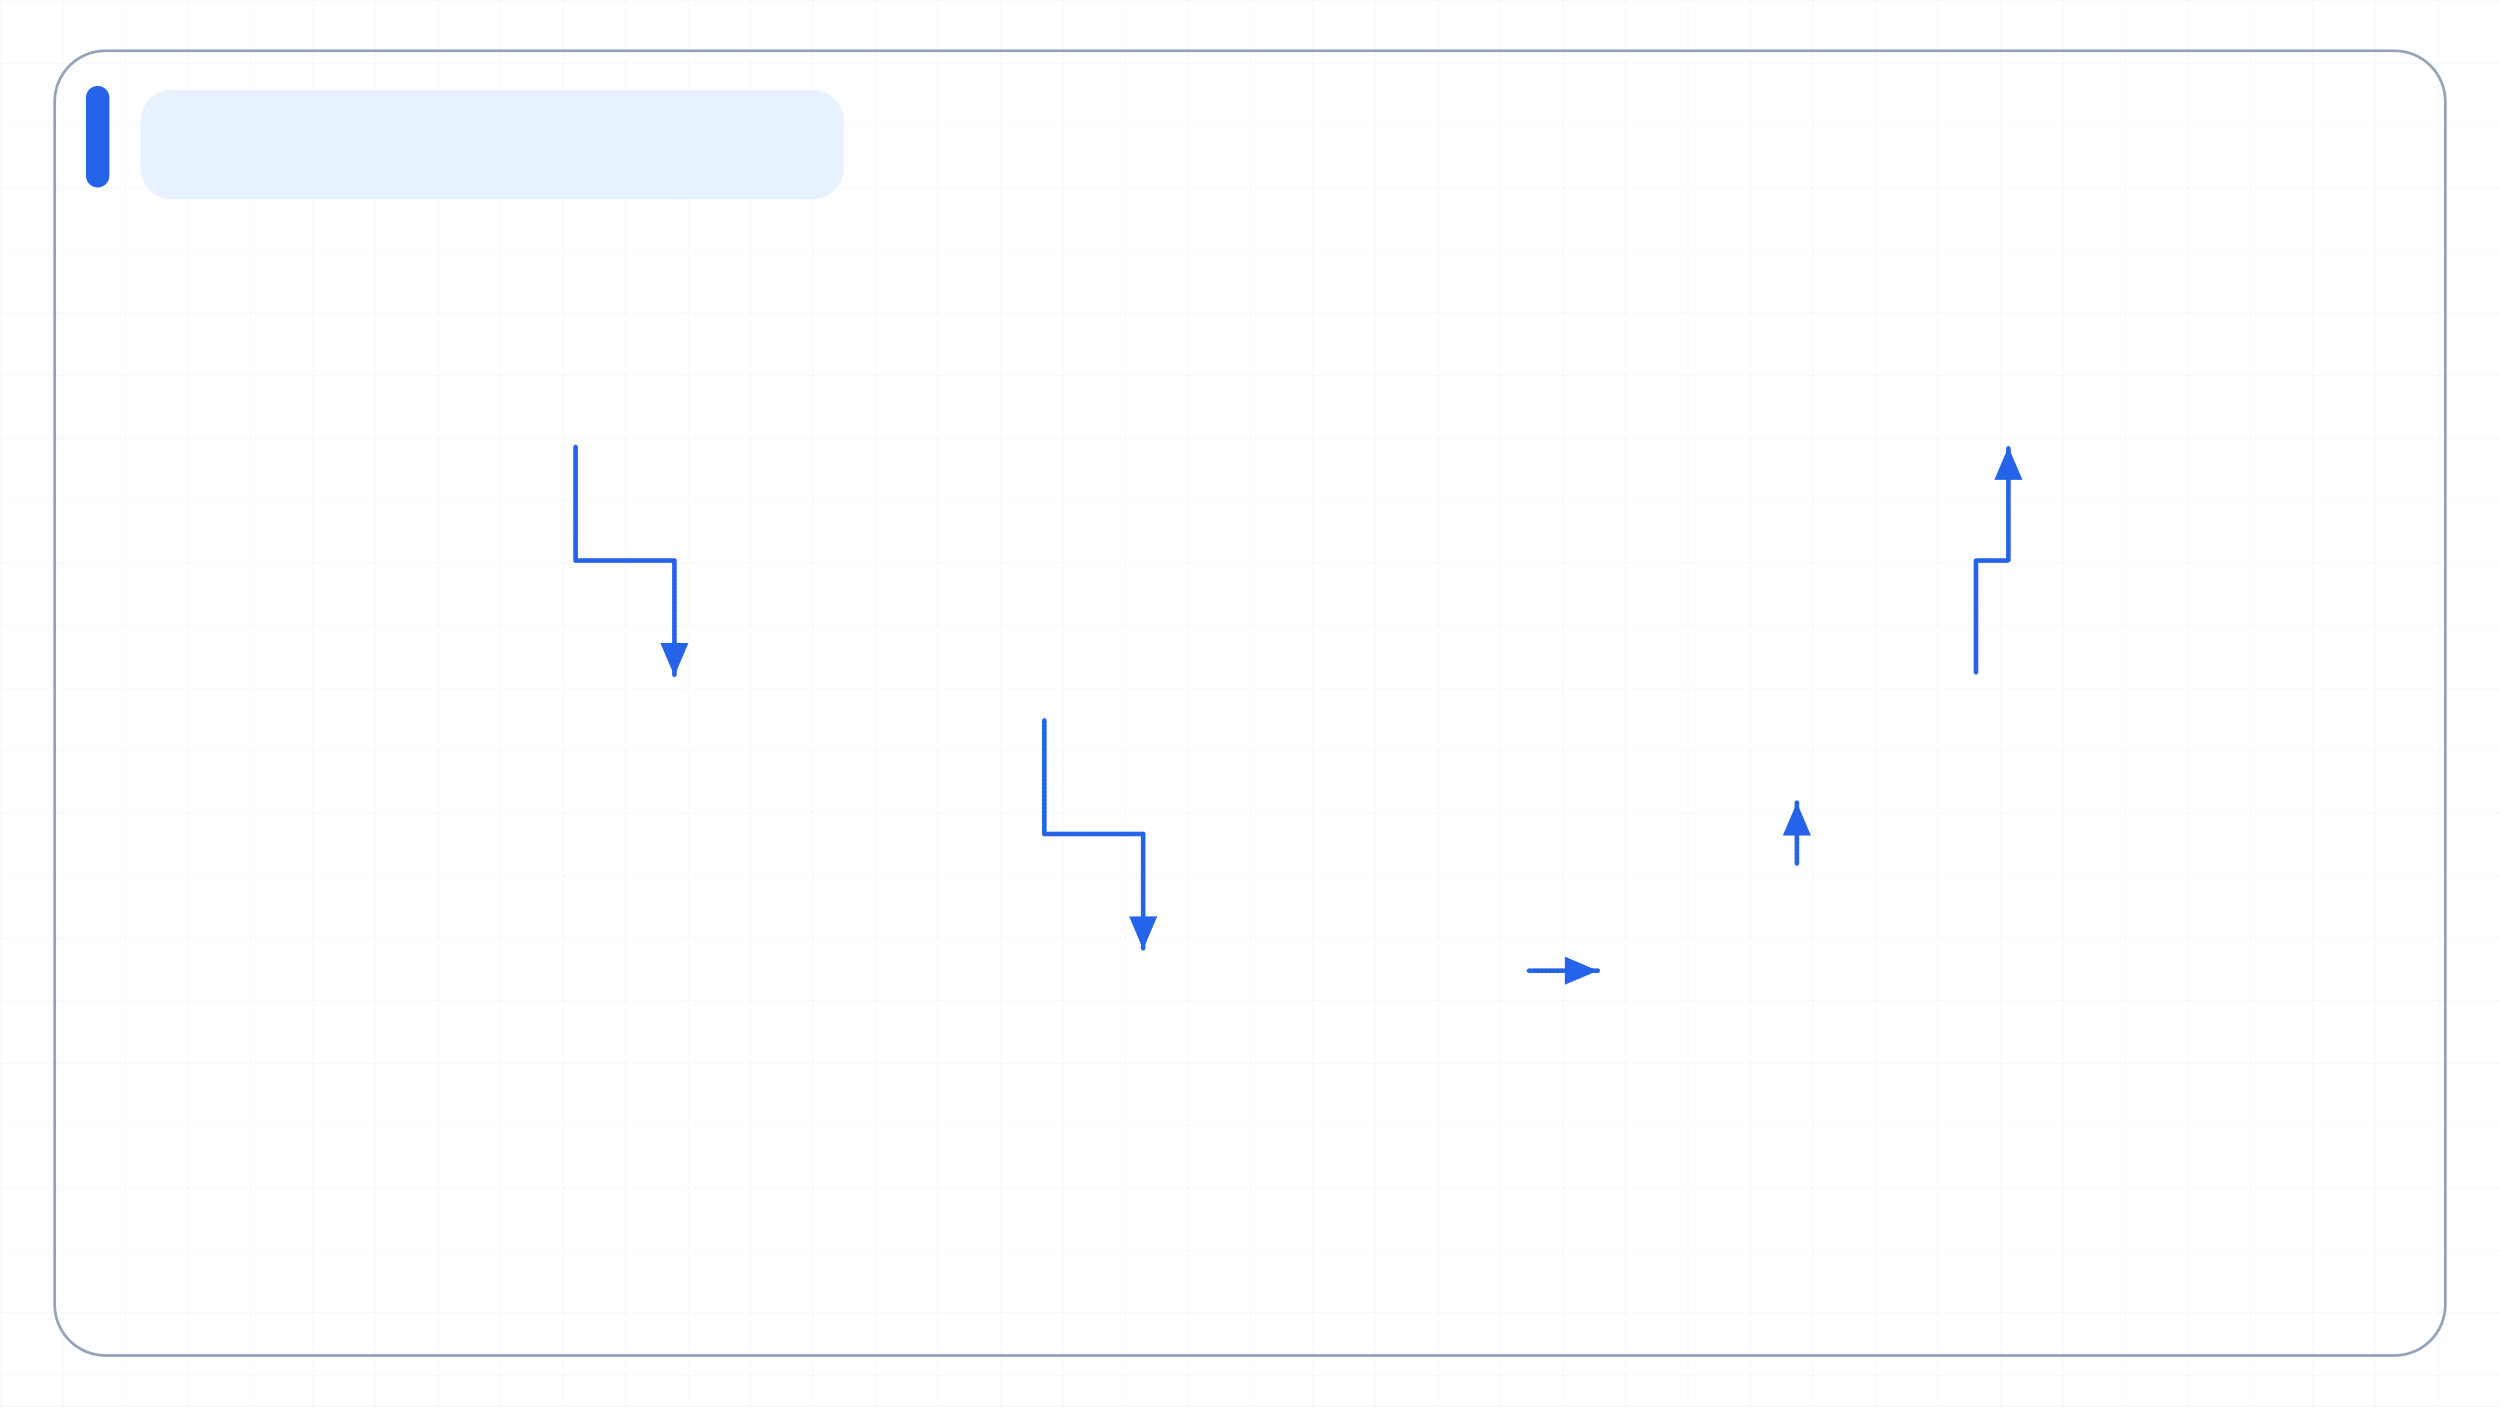
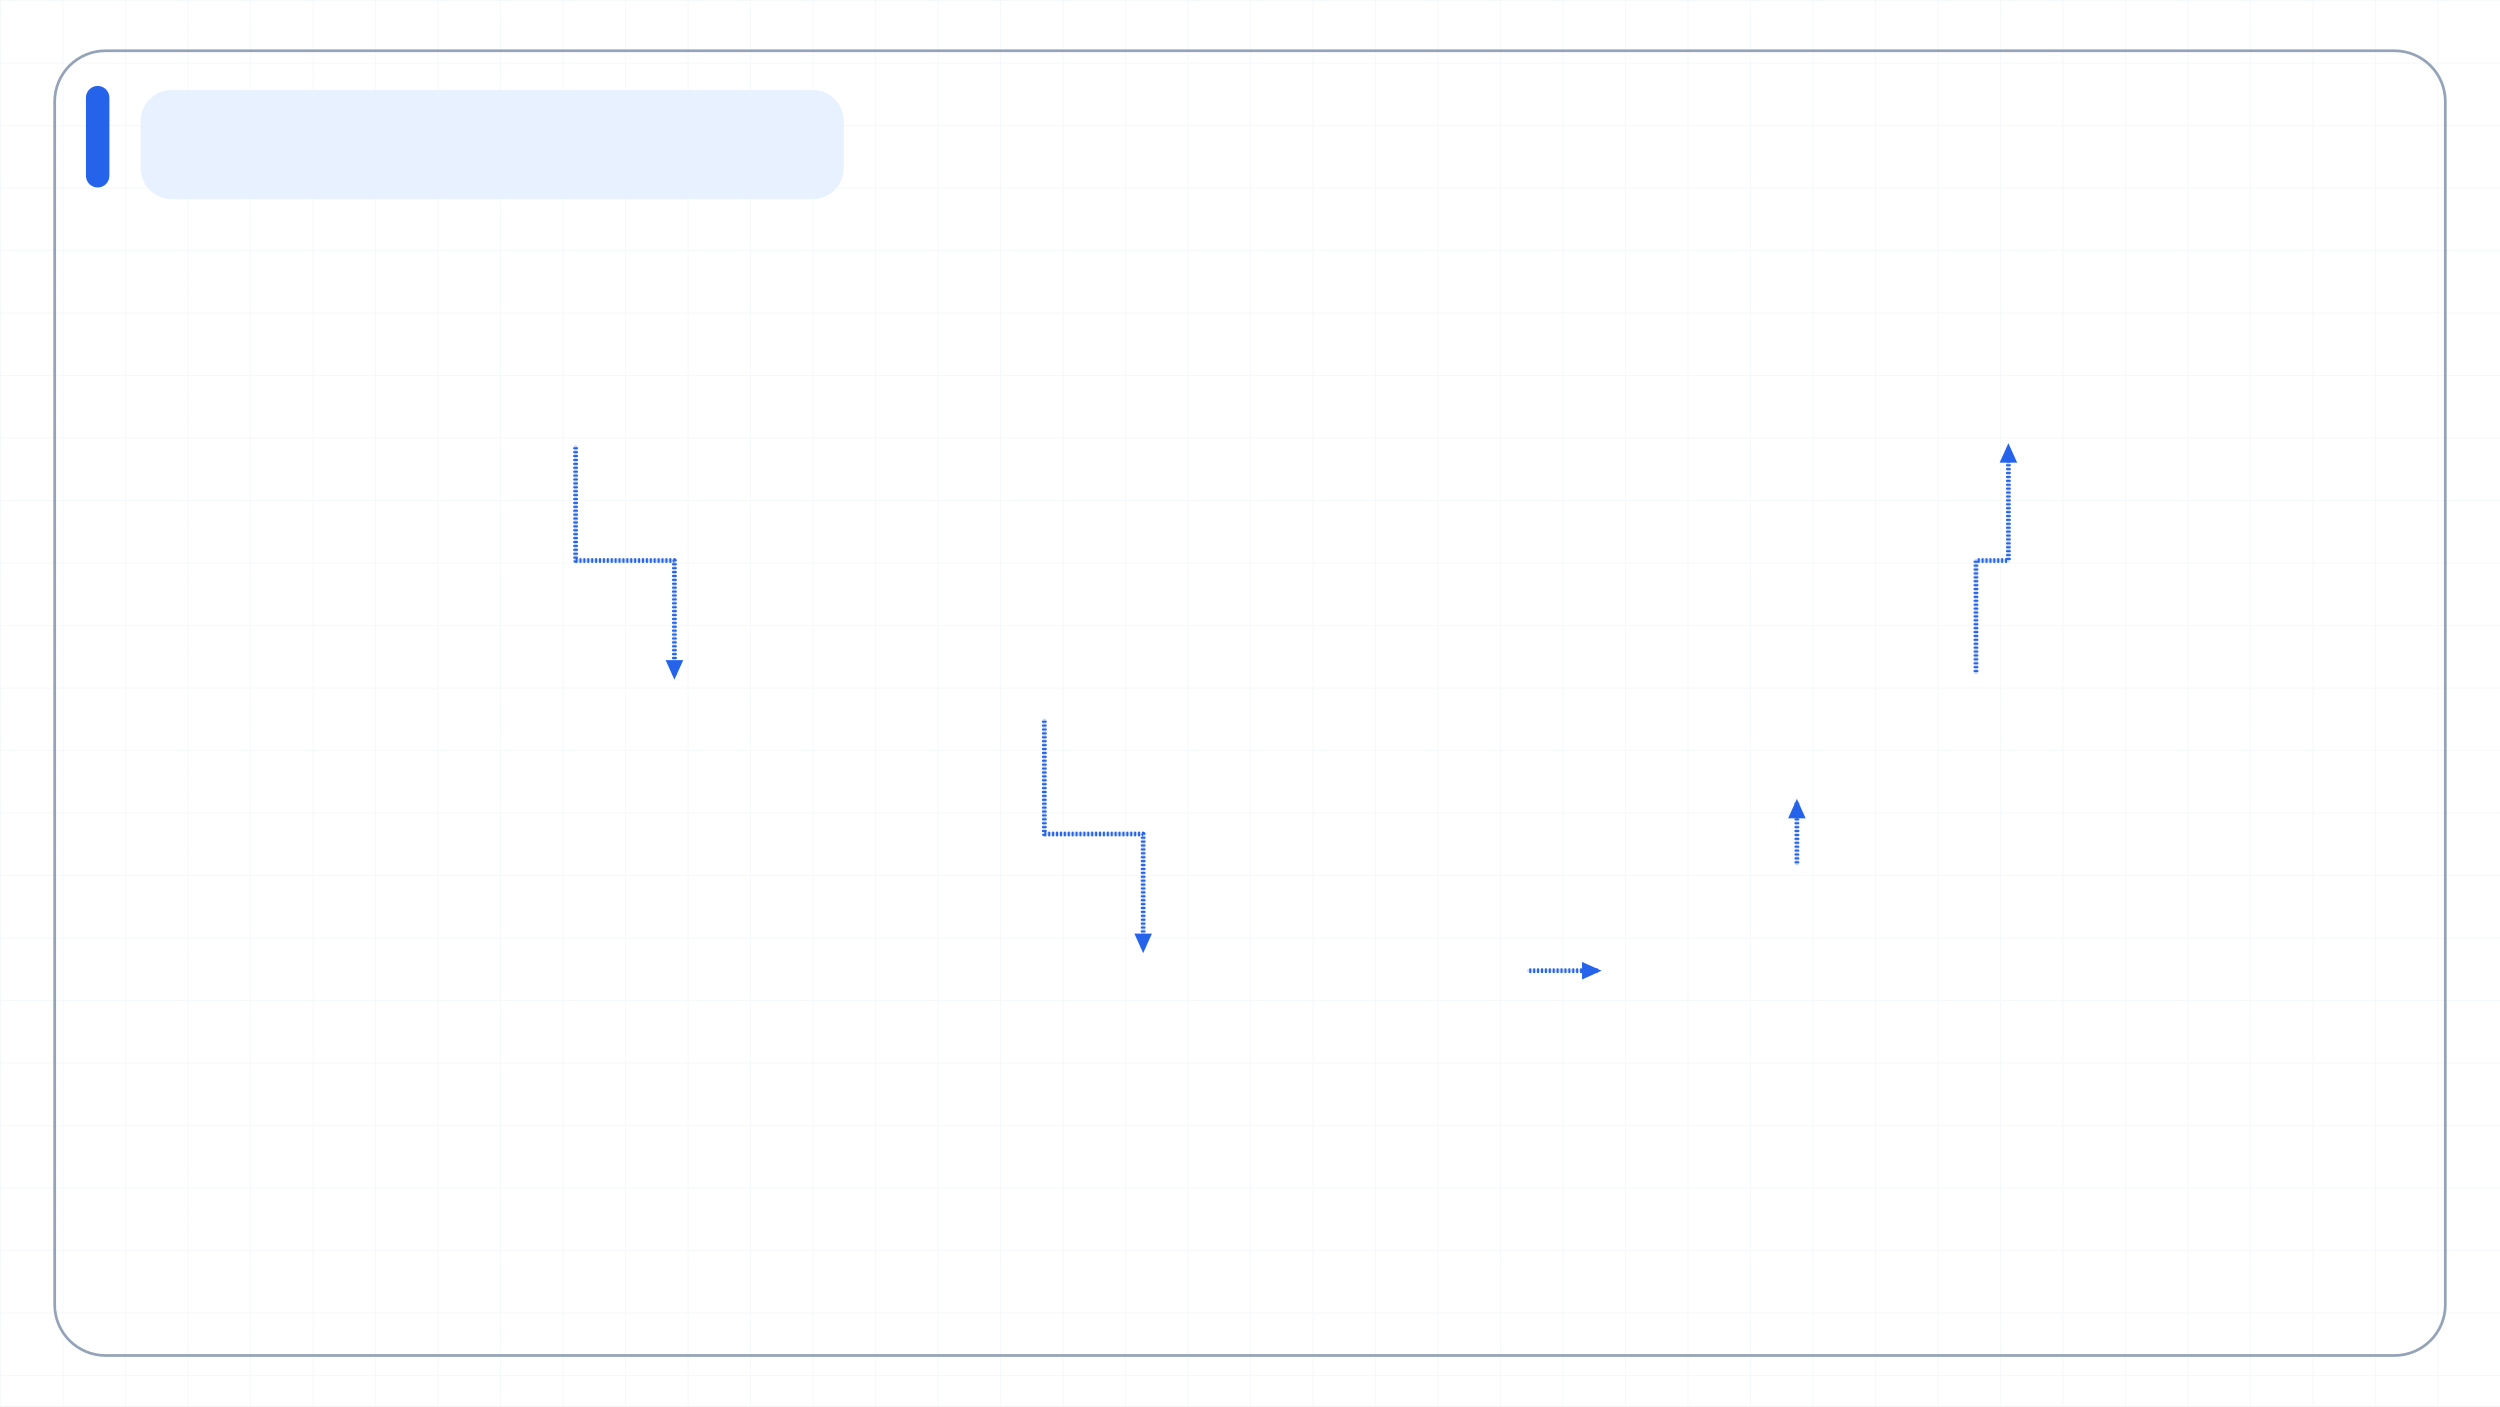
<svg xmlns="http://www.w3.org/2000/svg" width="1280" height="720" viewBox="0 0 1280 720" role="img" aria-labelledby="diagram-title diagram-desc" data-motion-profile="subtle" data-motion-sequence="step-stagger" data-motion-edge="draw" data-motion-node="fade" data-motion-group="soft-reveal" data-motion-title="fade" data-motion-reduced="subtle" data-icon-system="illustrated-character-v1">
  <style>
  .title { font: 700 42px ui-sans-serif, system-ui, -apple-system, BlinkMacSystemFont, "Segoe UI", sans-serif; letter-spacing: 0; }
  .subtitle { font: 400 16px ui-sans-serif, system-ui, -apple-system, BlinkMacSystemFont, "Segoe UI", sans-serif; }
  .node-title { font: 700 18px ui-sans-serif, system-ui, -apple-system, BlinkMacSystemFont, "Segoe UI", sans-serif; }
  .node-caption { font: 400 13px ui-sans-serif, system-ui, -apple-system, BlinkMacSystemFont, "Segoe UI", sans-serif; opacity: 0.84; }
  .group-label { font: 700 14px ui-sans-serif, system-ui, -apple-system, BlinkMacSystemFont, "Segoe UI", sans-serif; text-transform: uppercase; letter-spacing: 0.08em; }
  .edge-label { font: 600 13px ui-sans-serif, system-ui, -apple-system, BlinkMacSystemFont, "Segoe UI", sans-serif; }
  .step-label { font: 700 12px ui-sans-serif, system-ui, -apple-system, BlinkMacSystemFont, "Segoe UI", sans-serif; }
  .edge-flow { stroke-linecap: round; }
-   .edge-draw, .edge-base { stroke-linecap: round; stroke-linejoin: round; }
+   .edge-draw, .edge-base { stroke-linecap: butt; stroke-linejoin: round; }
  .edge-particle { filter: url(#particle-glow); }
  .edge-arrow-particle { filter: url(#particle-glow); }
  .semantic-icon { vector-effect: non-scaling-stroke; }
  .semantic-icon-breathe { transform-box: fill-box; transform-origin: center; animation: semanticIconBreathe 2.8s ease-in-out infinite; }
  .icon-breathe-halo { pointer-events: none; filter: url(#particle-glow); }
  .node-glow, .node-burst { pointer-events: none; }
  #title-accent { transform-origin: 50px 70px; animation: titlePulse 4.8s ease-in-out infinite; }
  #title-highlight { transform-origin: 252px 74px; animation: titleSlide 5.6s ease-in-out infinite; }
  @keyframes titlePulse { 0%, 100% { opacity: 0.76; } 50% { opacity: 1; } }
  @keyframes titleSlide { 0%, 100% { transform: translateX(0); opacity: 0.9; } 50% { transform: translateX(8px); opacity: 1; } }
  @keyframes semanticIconBreathe { 0%, 100% { transform: scale(0.96); opacity: 0.72; } 50% { transform: scale(1.08); opacity: 1; } }
  @media (prefers-reduced-motion: reduce) {
    #title-accent, #title-highlight, .semantic-icon-breathe { animation: none; }
  }
</style>
  <rect width="100%" height="100%" fill="#ffffff" />
  <defs>
    <filter id="soft-glow" x="-40%" y="-40%" width="180%" height="180%">
      <feGaussianBlur stdDeviation="5" result="blur" />
      <feMerge>
        <feMergeNode in="blur" />
        <feMergeNode in="SourceGraphic" />
      </feMerge>
    </filter>
    <filter id="particle-glow" x="-80%" y="-80%" width="260%" height="260%">
      <feGaussianBlur stdDeviation="2.6" result="blur" />
      <feMerge>
        <feMergeNode in="blur" />
        <feMergeNode in="SourceGraphic" />
      </feMerge>
    </filter>
    <pattern id="grid" width="32" height="32" patternUnits="userSpaceOnUse">
      <path d="M 32 0 L 0 0 0 32" fill="none" stroke="#edf2f7" stroke-width="1" />
    </pattern>
  </defs>
  <rect width="100%" height="100%" fill="url(#grid)" opacity="0.52" />
  <rect x="28" y="26" width="1224" height="668" rx="26" fill="none" stroke="#94a3b8" stroke-width="1.4" opacity="1.00" />
  <rect id="title-accent" x="44" y="44" width="12" height="52" rx="6" fill="#2563eb" />
  <rect id="title-highlight" x="72" y="46" width="360" height="56" rx="16" fill="#e8f1ff" />
  <text id="main-title" x="90" y="84" class="title" fill="#172033" opacity="0">
    <animate attributeName="opacity" values="0;1" dur="0.65s" begin="0.08s" fill="freeze" />
  Human-in-the-loop Approval Flow
</text>
  <text x="74" y="126" class="subtitle" fill="#5b6778" opacity="0">
    <animate attributeName="opacity" values="0;1" dur="0.65s" begin="0.28s" fill="freeze" />
  user, agent, reviewer, and system each own a clear lane
</text>
  <g id="group-user" class="group" opacity="0">
    <animate attributeName="opacity" values="0;1" dur="0.70s" begin="0.17s" fill="freeze" />
    <rect x="60.0" y="145.0" width="1100.0" height="100.0" rx="22" fill="#fff7ed" fill-opacity="0.34" stroke="#f97316" stroke-width="1.6" stroke-dasharray="9 8">
  </rect>
    <text x="78.0" y="175.0" class="group-label" fill="#5b6778">User</text>
  </g>
  <g id="group-agent" class="group" opacity="0">
    <animate attributeName="opacity" values="0;1" dur="0.70s" begin="0.29s" fill="freeze" />
    <rect x="60.0" y="285.0" width="1100.0" height="100.0" rx="22" fill="#f5f3ff" fill-opacity="0.34" stroke="#7c3aed" stroke-width="1.6" stroke-dasharray="9 8">
  </rect>
    <text x="78.0" y="315.0" class="group-label" fill="#5b6778">Agent</text>
  </g>
  <g id="group-reviewer" class="group" opacity="0">
    <animate attributeName="opacity" values="0;1" dur="0.70s" begin="0.41s" fill="freeze" />
    <rect x="60.0" y="425.0" width="1100.0" height="100.0" rx="22" fill="#fef2f2" fill-opacity="0.34" stroke="#dc2626" stroke-width="1.6" stroke-dasharray="9 8">
  </rect>
    <text x="78.0" y="455.0" class="group-label" fill="#5b6778">Reviewer</text>
  </g>
  <defs>
-     <marker id="arrow-1" markerWidth="10" markerHeight="10" refX="7" refY="3" orient="auto" markerUnits="strokeWidth">
-       <path d="M 0 0 L 7 3 L 0 6 z" fill="#2563eb" />
-     </marker>
-   </defs>
-   <g class="edge" data-role="process">
-     <path class="edge-base" d="M 294.7 228.0 L 294.7 287.0 L 345.3 287.0 L 345.3 346.0" fill="none" stroke="#2563eb" stroke-width="1.7" opacity="0.24" marker-end="url(#arrow-1)" />
+     <marker id="arrow-1" markerWidth="12" markerHeight="12" viewBox="0 0 12 12" refX="9" refY="6" orient="auto" markerUnits="userSpaceOnUse">
+       <path d="M 1 1.5 L 11 6 L 1 10.5 z" fill="#2563eb" />
+     </marker>
+   </defs>
+   <g class="edge" data-role="process">
+     <path class="edge-base" d="M 294.7 228.0 L 294.7 287.0 L 345.3 287.0 L 345.3 346.0" fill="none" stroke="#2563eb" stroke-width="1.7" opacity="0.24" />
    <path class="edge-draw" d="M 294.7 228.0 L 294.7 287.0 L 345.3 287.0 L 345.3 346.0" fill="none" stroke="#2563eb" stroke-width="2.4" pathLength="1" stroke-dasharray="1" stroke-dashoffset="1" marker-end="url(#arrow-1)">
      <animate attributeName="stroke-dashoffset" values="1;0" dur="0.90s" begin="0.47s" fill="freeze" />
    </path>
    <text x="320.0" y="273.0" class="edge-label" fill="#5b6778" opacity="0">
      <animate attributeName="opacity" values="0;1" dur="0.45s" begin="0.61s" fill="freeze" />
    handoff
  </text>
  </g>
  <defs>
-     <marker id="arrow-2" markerWidth="10" markerHeight="10" refX="7" refY="3" orient="auto" markerUnits="strokeWidth">
-       <path d="M 0 0 L 7 3 L 0 6 z" fill="#2563eb" />
-     </marker>
-   </defs>
-   <g class="edge" data-role="process">
-     <path class="edge-base" d="M 534.7 368.0 L 534.7 427.0 L 585.3 427.0 L 585.3 486.0" fill="none" stroke="#2563eb" stroke-width="1.7" opacity="0.24" marker-end="url(#arrow-2)" />
+     <marker id="arrow-2" markerWidth="12" markerHeight="12" viewBox="0 0 12 12" refX="9" refY="6" orient="auto" markerUnits="userSpaceOnUse">
+       <path d="M 1 1.5 L 11 6 L 1 10.5 z" fill="#2563eb" />
+     </marker>
+   </defs>
+   <g class="edge" data-role="process">
+     <path class="edge-base" d="M 534.7 368.0 L 534.7 427.0 L 585.3 427.0 L 585.3 486.0" fill="none" stroke="#2563eb" stroke-width="1.7" opacity="0.24" />
    <path class="edge-draw" d="M 534.7 368.0 L 534.7 427.0 L 585.3 427.0 L 585.3 486.0" fill="none" stroke="#2563eb" stroke-width="2.4" pathLength="1" stroke-dasharray="1" stroke-dashoffset="1" marker-end="url(#arrow-2)">
      <animate attributeName="stroke-dashoffset" values="1;0" dur="0.90s" begin="0.59s" fill="freeze" />
    </path>
    <text x="560.0" y="413.0" class="edge-label" fill="#5b6778" opacity="0">
      <animate attributeName="opacity" values="0;1" dur="0.45s" begin="0.73s" fill="freeze" />
    handoff
  </text>
  </g>
  <defs>
-     <marker id="arrow-3" markerWidth="10" markerHeight="10" refX="7" refY="3" orient="auto" markerUnits="strokeWidth">
-       <path d="M 0 0 L 7 3 L 0 6 z" fill="#2563eb" />
-     </marker>
-   </defs>
-   <g class="edge" data-role="process">
-     <path class="edge-base" d="M 782.0 497.0 L 800.0 497.0 L 818.0 497.0" fill="none" stroke="#2563eb" stroke-width="1.7" opacity="0.24" marker-end="url(#arrow-3)" />
+     <marker id="arrow-3" markerWidth="12" markerHeight="12" viewBox="0 0 12 12" refX="9" refY="6" orient="auto" markerUnits="userSpaceOnUse">
+       <path d="M 1 1.5 L 11 6 L 1 10.5 z" fill="#2563eb" />
+     </marker>
+   </defs>
+   <g class="edge" data-role="process">
+     <path class="edge-base" d="M 782.0 497.0 L 800.0 497.0 L 818.0 497.0" fill="none" stroke="#2563eb" stroke-width="1.7" opacity="0.24" />
    <path class="edge-draw" d="M 782.0 497.0 L 800.0 497.0 L 818.0 497.0" fill="none" stroke="#2563eb" stroke-width="2.4" pathLength="1" stroke-dasharray="1" stroke-dashoffset="1" marker-end="url(#arrow-3)">
      <animate attributeName="stroke-dashoffset" values="1;0" dur="0.90s" begin="0.71s" fill="freeze" />
    </path>
    <text x="800.0" y="483.0" class="edge-label" fill="#5b6778" opacity="0">
      <animate attributeName="opacity" values="0;1" dur="0.45s" begin="0.85s" fill="freeze" />
    handoff
  </text>
  </g>
  <defs>
-     <marker id="arrow-4" markerWidth="10" markerHeight="10" refX="7" refY="3" orient="auto" markerUnits="strokeWidth">
-       <path d="M 0 0 L 7 3 L 0 6 z" fill="#2563eb" />
-     </marker>
-   </defs>
-   <g class="edge" data-role="process">
-     <path class="edge-base" d="M 920.0 443.0 L 920.0 427.0 L 920.0 411.0" fill="none" stroke="#2563eb" stroke-width="1.7" opacity="0.24" marker-end="url(#arrow-4)" />
+     <marker id="arrow-4" markerWidth="12" markerHeight="12" viewBox="0 0 12 12" refX="9" refY="6" orient="auto" markerUnits="userSpaceOnUse">
+       <path d="M 1 1.5 L 11 6 L 1 10.5 z" fill="#2563eb" />
+     </marker>
+   </defs>
+   <g class="edge" data-role="process">
+     <path class="edge-base" d="M 920.0 443.0 L 920.0 427.0 L 920.0 411.0" fill="none" stroke="#2563eb" stroke-width="1.7" opacity="0.24" />
    <path class="edge-draw" d="M 920.0 443.0 L 920.0 427.0 L 920.0 411.0" fill="none" stroke="#2563eb" stroke-width="2.4" pathLength="1" stroke-dasharray="1" stroke-dashoffset="1" marker-end="url(#arrow-4)">
      <animate attributeName="stroke-dashoffset" values="1;0" dur="0.90s" begin="0.83s" fill="freeze" />
    </path>
    <text x="920.0" y="413.0" class="edge-label" fill="#5b6778" opacity="0">
      <animate attributeName="opacity" values="0;1" dur="0.45s" begin="0.97s" fill="freeze" />
    handoff
  </text>
  </g>
  <defs>
-     <marker id="arrow-5" markerWidth="10" markerHeight="10" refX="7" refY="3" orient="auto" markerUnits="strokeWidth">
-       <path d="M 0 0 L 7 3 L 0 6 z" fill="#2563eb" />
-     </marker>
-   </defs>
-   <g class="edge" data-role="process">
-     <path class="edge-base" d="M 1011.7 345.1 L 1011.7 287.0 L 1028.3 287.0 L 1028.3 228.9" fill="none" stroke="#2563eb" stroke-width="1.7" opacity="0.24" marker-end="url(#arrow-5)" />
+     <marker id="arrow-5" markerWidth="12" markerHeight="12" viewBox="0 0 12 12" refX="9" refY="6" orient="auto" markerUnits="userSpaceOnUse">
+       <path d="M 1 1.5 L 11 6 L 1 10.5 z" fill="#2563eb" />
+     </marker>
+   </defs>
+   <g class="edge" data-role="process">
+     <path class="edge-base" d="M 1011.7 345.1 L 1011.7 287.0 L 1028.3 287.0 L 1028.3 228.9" fill="none" stroke="#2563eb" stroke-width="1.7" opacity="0.24" />
    <path class="edge-draw" d="M 1011.7 345.1 L 1011.7 287.0 L 1028.3 287.0 L 1028.3 228.9" fill="none" stroke="#2563eb" stroke-width="2.4" pathLength="1" stroke-dasharray="1" stroke-dashoffset="1" marker-end="url(#arrow-5)">
      <animate attributeName="stroke-dashoffset" values="1;0" dur="0.90s" begin="0.95s" fill="freeze" />
    </path>
    <text x="1020.0" y="273.0" class="edge-label" fill="#5b6778" opacity="0">
      <animate attributeName="opacity" values="0;1" dur="0.45s" begin="1.09s" fill="freeze" />
    handoff
  </text>
  </g>
  <g id="node-request" class="node motion-node" data-role="actor" opacity="0">
    <animate attributeName="opacity" values="0;1" dur="0.55s" begin="0.25s" fill="freeze" />
    <rect x="110.0" y="175.0" width="180.0" height="84.0" rx="14.0" fill="#fff7ed" stroke="#f97316" stroke-width="2.0" />
    <g class="semantic-icon-wrap semantic-icon-character-wrap" data-icon="agent" data-node-id="request" opacity="0.98">
      <g id="icon-request-root" class="semantic-icon semantic-icon-illustrated-character-v1" data-semantic-role="think-decide-confirm" data-rest-opacity="1" transform="translate(128.8 192.6) scale(0.4872)">
        <g class="illustrated-character-motion-shell">
          <path id="icon-request-brain-left" class="illustrated-character-part illustrated-character-brain-left" data-rest-opacity="1" d="M48 18C31 10 13 23 18 39C4 48 10 67 25 70C26 86 44 91 52 78L52 30C51 25 50 21 48 18Z" fill="#49c99a" stroke="#283047" stroke-width="3" stroke-linecap="round" stroke-linejoin="round" />
          <path id="icon-request-brain-right" class="illustrated-character-part illustrated-character-brain-right" data-rest-opacity="1" d="M52 18C69 10 87 23 82 39C96 48 90 67 75 70C74 86 56 91 48 78L48 30C49 25 50 21 52 18Z" fill="#c5b8f2" stroke="#283047" stroke-width="3" stroke-linecap="round" stroke-linejoin="round" />
          <path id="icon-request-brain-veins" class="illustrated-character-part illustrated-character-brain-veins" data-rest-opacity="1" d="M34 27c-5 6 4 9 1 16m-8 12c8-1 5 9 11 11m28-39c5 6-4 9-1 16m8 12c-8-1-5 9-11 11" fill="none" stroke="#283047" stroke-width="3" stroke-linecap="round" stroke-linejoin="round" />
          <rect id="icon-request-chip" class="illustrated-character-part illustrated-character-chip" data-rest-opacity="1" x="31" y="33" width="38" height="32" rx="4" fill="#fffdf6" stroke="#283047" stroke-width="3" stroke-linecap="round" stroke-linejoin="round" />
          <text id="icon-request-chip-label" class="illustrated-character-part illustrated-character-chip-label" data-rest-opacity="1" x="50" y="54" fill="#283047" text-anchor="middle" font-family="ui-sans-serif, system-ui" font-size="20" font-weight="700">AI</text>
          <path id="icon-request-signal" class="illustrated-character-part illustrated-character-signal" data-rest-opacity="1" d="M73 39h7m-7 7h10m-10 7h7" fill="none" stroke="#283047" stroke-width="3" stroke-linecap="round" stroke-linejoin="round" />
          <path id="icon-request-spark" class="illustrated-character-part illustrated-character-spark" data-rest-opacity="1" d="M21 20l2 5 5 2-5 2-2 5-2-5-5-2 5-2z" fill="#ffd45e" stroke="#283047" stroke-width="3" stroke-linecap="round" stroke-linejoin="round" />
        </g>
      </g>
    </g>
    <text x="226.4" y="203.0" text-anchor="middle" fill="#172033">
      <tspan x="226.4" dy="18" class="node-title">Request</tspan>
      <tspan x="226.4" dy="17" class="node-caption">submit</tspan>
    </text>
  </g>
  <g id="node-draft" class="node motion-node" data-role="agent" opacity="0">
    <animate attributeName="opacity" values="0;1" dur="0.55s" begin="0.37s" fill="freeze" />
    <rect x="350.0" y="315.0" width="180.0" height="84.0" rx="14.0" fill="#f5f3ff" stroke="#7c3aed" stroke-width="2.0" />
    <g class="semantic-icon-wrap semantic-icon-character-wrap" data-icon="file" data-node-id="draft" opacity="0.98">
      <g id="icon-draft-root" class="semantic-icon semantic-icon-illustrated-character-v1" data-semantic-role="note-write-settle" data-rest-opacity="1" transform="translate(368.8 332.6) scale(0.4872)">
        <g class="illustrated-character-motion-shell">
          <path id="icon-draft-page" class="illustrated-character-part illustrated-character-page" data-rest-opacity="1" d="M28 18h30l15 15v49H28z" fill="#fffdf6" stroke="#283047" stroke-width="3" stroke-linecap="round" stroke-linejoin="round" />
          <path id="icon-draft-corner" class="illustrated-character-part illustrated-character-corner" data-rest-opacity="1" d="M58 18v16h15" fill="#c5b8f2" stroke="#283047" stroke-width="3" stroke-linecap="round" stroke-linejoin="round" />
          <path id="icon-draft-line-1" class="illustrated-character-part illustrated-character-line-1" data-rest-opacity="1" d="M38 48h25" fill="none" stroke="#283047" stroke-width="3" stroke-linecap="round" stroke-linejoin="round" />
          <path id="icon-draft-line-2" class="illustrated-character-part illustrated-character-line-2" data-rest-opacity="1" d="M38 57h22" fill="none" stroke="#283047" stroke-width="3" stroke-linecap="round" stroke-linejoin="round" />
          <path id="icon-draft-line-3" class="illustrated-character-part illustrated-character-line-3" data-rest-opacity="1" d="M38 66h16" fill="none" stroke="#283047" stroke-width="3" stroke-linecap="round" stroke-linejoin="round" />
          <circle id="icon-draft-dot" class="illustrated-character-part illustrated-character-dot" data-rest-opacity="1" cx="30" cy="74" r="5" fill="#49c99a" stroke="#283047" stroke-width="3" stroke-linecap="round" stroke-linejoin="round" />
        </g>
      </g>
    </g>
    <text x="466.4" y="343.0" text-anchor="middle" fill="#172033">
      <tspan x="466.4" dy="18" class="node-title">Draft</tspan>
      <tspan x="466.4" dy="17" class="node-caption">agent</tspan>
      <tspan x="466.4" dy="17" class="node-caption">proposal</tspan>
    </text>
  </g>
  <g id="node-review" class="node motion-node" data-role="risk" opacity="0">
    <animate attributeName="opacity" values="0;1" dur="0.55s" begin="0.49s" fill="freeze" />
    <rect x="590.0" y="455.0" width="180.0" height="84.0" rx="14.0" fill="#fef2f2" stroke="#dc2626" stroke-width="2.0" />
    <g class="semantic-icon-wrap semantic-icon-character-wrap" data-icon="shield" data-node-id="review" opacity="0.98">
      <g id="icon-review-root" class="semantic-icon semantic-icon-illustrated-character-v1" data-semantic-role="guard-scan-confirm" data-rest-opacity="1" transform="translate(608.8 472.6) scale(0.4872)">
        <g class="illustrated-character-motion-shell">
          <path id="icon-review-shell" class="illustrated-character-part illustrated-character-shell" data-rest-opacity="1" d="M50 16l28 10v22c0 19-12 31-28 37-16-6-28-18-28-37V26z" fill="#c5b8f2" stroke="#283047" stroke-width="3" stroke-linecap="round" stroke-linejoin="round" />
          <path id="icon-review-core" class="illustrated-character-part illustrated-character-core" data-rest-opacity="1" d="M50 29l15 6v13c0 10-6 17-15 21-9-4-15-11-15-21V35z" fill="#fffdf6" stroke="#283047" stroke-width="3" stroke-linecap="round" stroke-linejoin="round" />
          <path id="icon-review-scan" class="illustrated-character-part illustrated-character-scan" data-rest-opacity="1" d="M35 47h30" fill="none" stroke="#283047" stroke-width="3" stroke-linecap="round" stroke-linejoin="round" />
          <path id="icon-review-check" class="illustrated-character-part illustrated-character-check" data-rest-opacity="1" d="M42 50l6 6 12-14" fill="none" stroke="#283047" stroke-width="3" stroke-linecap="round" stroke-linejoin="round" />
        </g>
      </g>
    </g>
    <text x="706.4" y="483.0" text-anchor="middle" fill="#172033">
      <tspan x="706.4" dy="18" class="node-title">Review</tspan>
      <tspan x="706.4" dy="17" class="node-caption">human check</tspan>
    </text>
  </g>
  <g id="node-approve" class="node motion-node" data-role="output" opacity="0">
    <animate attributeName="opacity" values="0;1" dur="0.55s" begin="0.61s" fill="freeze" />
    <rect x="830.0" y="455.0" width="180.0" height="84.0" rx="14.0" fill="#f0fdf4" stroke="#16a34a" stroke-width="2.0" />
    <g class="semantic-icon-wrap semantic-icon-character-wrap" data-icon="output" data-node-id="approve" opacity="0.98">
      <g id="icon-approve-root" class="semantic-icon semantic-icon-illustrated-character-v1" data-semantic-role="reveal-deliver-confirm" data-rest-opacity="1" transform="translate(848.8 472.6) scale(0.4872)">
        <g class="illustrated-character-motion-shell">
          <path id="icon-approve-envelope" class="illustrated-character-part illustrated-character-envelope" data-rest-opacity="1" d="M19 34h62v42H19z" fill="#83d9ed" stroke="#283047" stroke-width="3" stroke-linecap="round" stroke-linejoin="round" />
          <path id="icon-approve-envelope-fold" class="illustrated-character-part illustrated-character-envelope-fold" data-rest-opacity="1" d="M20 36l30 23 30-23M20 75l19-19m42 19L62 56" fill="none" stroke="#283047" stroke-width="3" stroke-linecap="round" stroke-linejoin="round" />
          <rect id="icon-approve-card" class="illustrated-character-part illustrated-character-card" data-rest-opacity="1" x="35" y="22" width="31" height="34" rx="4" fill="#fffdf6" stroke="#283047" stroke-width="3" stroke-linecap="round" stroke-linejoin="round" />
          <path id="icon-approve-card-line" class="illustrated-character-part illustrated-character-card-line" data-rest-opacity="1" d="M41 32h18m-18 7h12" fill="none" stroke="#283047" stroke-width="3" stroke-linecap="round" stroke-linejoin="round" />
          <path id="icon-approve-check" class="illustrated-character-part illustrated-character-check" data-rest-opacity="1" d="M43 46l5 5 10-11" fill="none" stroke="#283047" stroke-width="3" stroke-linecap="round" stroke-linejoin="round" />
          <path id="icon-approve-spark" class="illustrated-character-part illustrated-character-spark" data-rest-opacity="1" d="M77 22l2 5 5 2-5 2-2 5-2-5-5-2 5-2z" fill="#ffd45e" stroke="#283047" stroke-width="3" stroke-linecap="round" stroke-linejoin="round" />
        </g>
      </g>
    </g>
    <text x="946.4" y="483.0" text-anchor="middle" fill="#172033">
      <tspan x="946.4" dy="18" class="node-title">Approve</tspan>
      <tspan x="946.4" dy="17" class="node-caption">decision</tspan>
    </text>
  </g>
  <g id="node-execute" class="node motion-node" data-role="tool" opacity="0">
    <animate attributeName="opacity" values="0;1" dur="0.55s" begin="0.73s" fill="freeze" />
    <rect x="830.0" y="315.0" width="180.0" height="84.0" rx="14.0" fill="#fffbeb" stroke="#d97706" stroke-width="2.0" />
    <g class="semantic-icon-wrap semantic-icon-character-wrap" data-icon="api" data-node-id="execute" opacity="0.98">
      <g id="icon-execute-root" class="semantic-icon semantic-icon-illustrated-character-v1" data-semantic-role="signal-request-return" data-rest-opacity="1" transform="translate(848.8 332.6) scale(0.4872)">
        <g class="illustrated-character-motion-shell">
          <rect id="icon-execute-interface" class="illustrated-character-part illustrated-character-interface" data-rest-opacity="1" x="19" y="27" width="62" height="46" rx="7" fill="#fffdf6" stroke="#283047" stroke-width="3" stroke-linecap="round" stroke-linejoin="round" />
          <path id="icon-execute-interface-top" class="illustrated-character-part illustrated-character-interface-top" data-rest-opacity="1" d="M20 39h60" fill="none" stroke="#283047" stroke-width="3" stroke-linecap="round" stroke-linejoin="round" />
          <circle id="icon-execute-interface-dot" class="illustrated-character-part illustrated-character-interface-dot" data-rest-opacity="1" cx="28" cy="33" r="2" fill="#ffd2b8" stroke="#283047" stroke-width="3" stroke-linecap="round" stroke-linejoin="round" />
          <path id="icon-execute-request" class="illustrated-character-part illustrated-character-request" data-rest-opacity="1" d="M31 53h24m-7-7 7 7-7 7" fill="none" stroke="#283047" stroke-width="3" stroke-linecap="round" stroke-linejoin="round" />
          <path id="icon-execute-receipt" class="illustrated-character-part illustrated-character-receipt" data-rest-opacity="1" d="M68 61H44m7-7-7 7 7 7" fill="none" stroke="#283047" stroke-width="3" stroke-linecap="round" stroke-linejoin="round" />
          <circle id="icon-execute-status" class="illustrated-character-part illustrated-character-status" data-rest-opacity="1" cx="73" cy="28" r="7" fill="#49c99a" stroke="#283047" stroke-width="3" stroke-linecap="round" stroke-linejoin="round" />
        </g>
      </g>
    </g>
    <text x="946.4" y="343.0" text-anchor="middle" fill="#172033">
      <tspan x="946.4" dy="18" class="node-title">Execute</tspan>
      <tspan x="946.4" dy="17" class="node-caption">system</tspan>
      <tspan x="946.4" dy="17" class="node-caption">action</tspan>
    </text>
  </g>
  <g id="node-notify" class="node motion-node" data-role="output" opacity="0">
    <animate attributeName="opacity" values="0;1" dur="0.55s" begin="0.85s" fill="freeze" />
    <rect x="1030.0" y="175.0" width="180.0" height="84.0" rx="14.0" fill="#f0fdf4" stroke="#16a34a" stroke-width="2.0" />
    <g class="semantic-icon-wrap semantic-icon-character-wrap" data-icon="output" data-node-id="notify" opacity="0.98">
      <g id="icon-notify-root" class="semantic-icon semantic-icon-illustrated-character-v1" data-semantic-role="reveal-deliver-confirm" data-rest-opacity="1" transform="translate(1048.8 192.6) scale(0.4872)">
        <g class="illustrated-character-motion-shell">
          <path id="icon-notify-envelope" class="illustrated-character-part illustrated-character-envelope" data-rest-opacity="1" d="M19 34h62v42H19z" fill="#83d9ed" stroke="#283047" stroke-width="3" stroke-linecap="round" stroke-linejoin="round" />
          <path id="icon-notify-envelope-fold" class="illustrated-character-part illustrated-character-envelope-fold" data-rest-opacity="1" d="M20 36l30 23 30-23M20 75l19-19m42 19L62 56" fill="none" stroke="#283047" stroke-width="3" stroke-linecap="round" stroke-linejoin="round" />
          <rect id="icon-notify-card" class="illustrated-character-part illustrated-character-card" data-rest-opacity="1" x="35" y="22" width="31" height="34" rx="4" fill="#fffdf6" stroke="#283047" stroke-width="3" stroke-linecap="round" stroke-linejoin="round" />
          <path id="icon-notify-card-line" class="illustrated-character-part illustrated-character-card-line" data-rest-opacity="1" d="M41 32h18m-18 7h12" fill="none" stroke="#283047" stroke-width="3" stroke-linecap="round" stroke-linejoin="round" />
          <path id="icon-notify-check" class="illustrated-character-part illustrated-character-check" data-rest-opacity="1" d="M43 46l5 5 10-11" fill="none" stroke="#283047" stroke-width="3" stroke-linecap="round" stroke-linejoin="round" />
          <path id="icon-notify-spark" class="illustrated-character-part illustrated-character-spark" data-rest-opacity="1" d="M77 22l2 5 5 2-5 2-2 5-2-5-5-2 5-2z" fill="#ffd45e" stroke="#283047" stroke-width="3" stroke-linecap="round" stroke-linejoin="round" />
        </g>
      </g>
    </g>
    <text x="1146.4" y="203.0" text-anchor="middle" fill="#172033">
      <tspan x="1146.4" dy="18" class="node-title">Notify</tspan>
      <tspan x="1146.4" dy="17" class="node-caption">result</tspan>
    </text>
  </g>
</svg>
